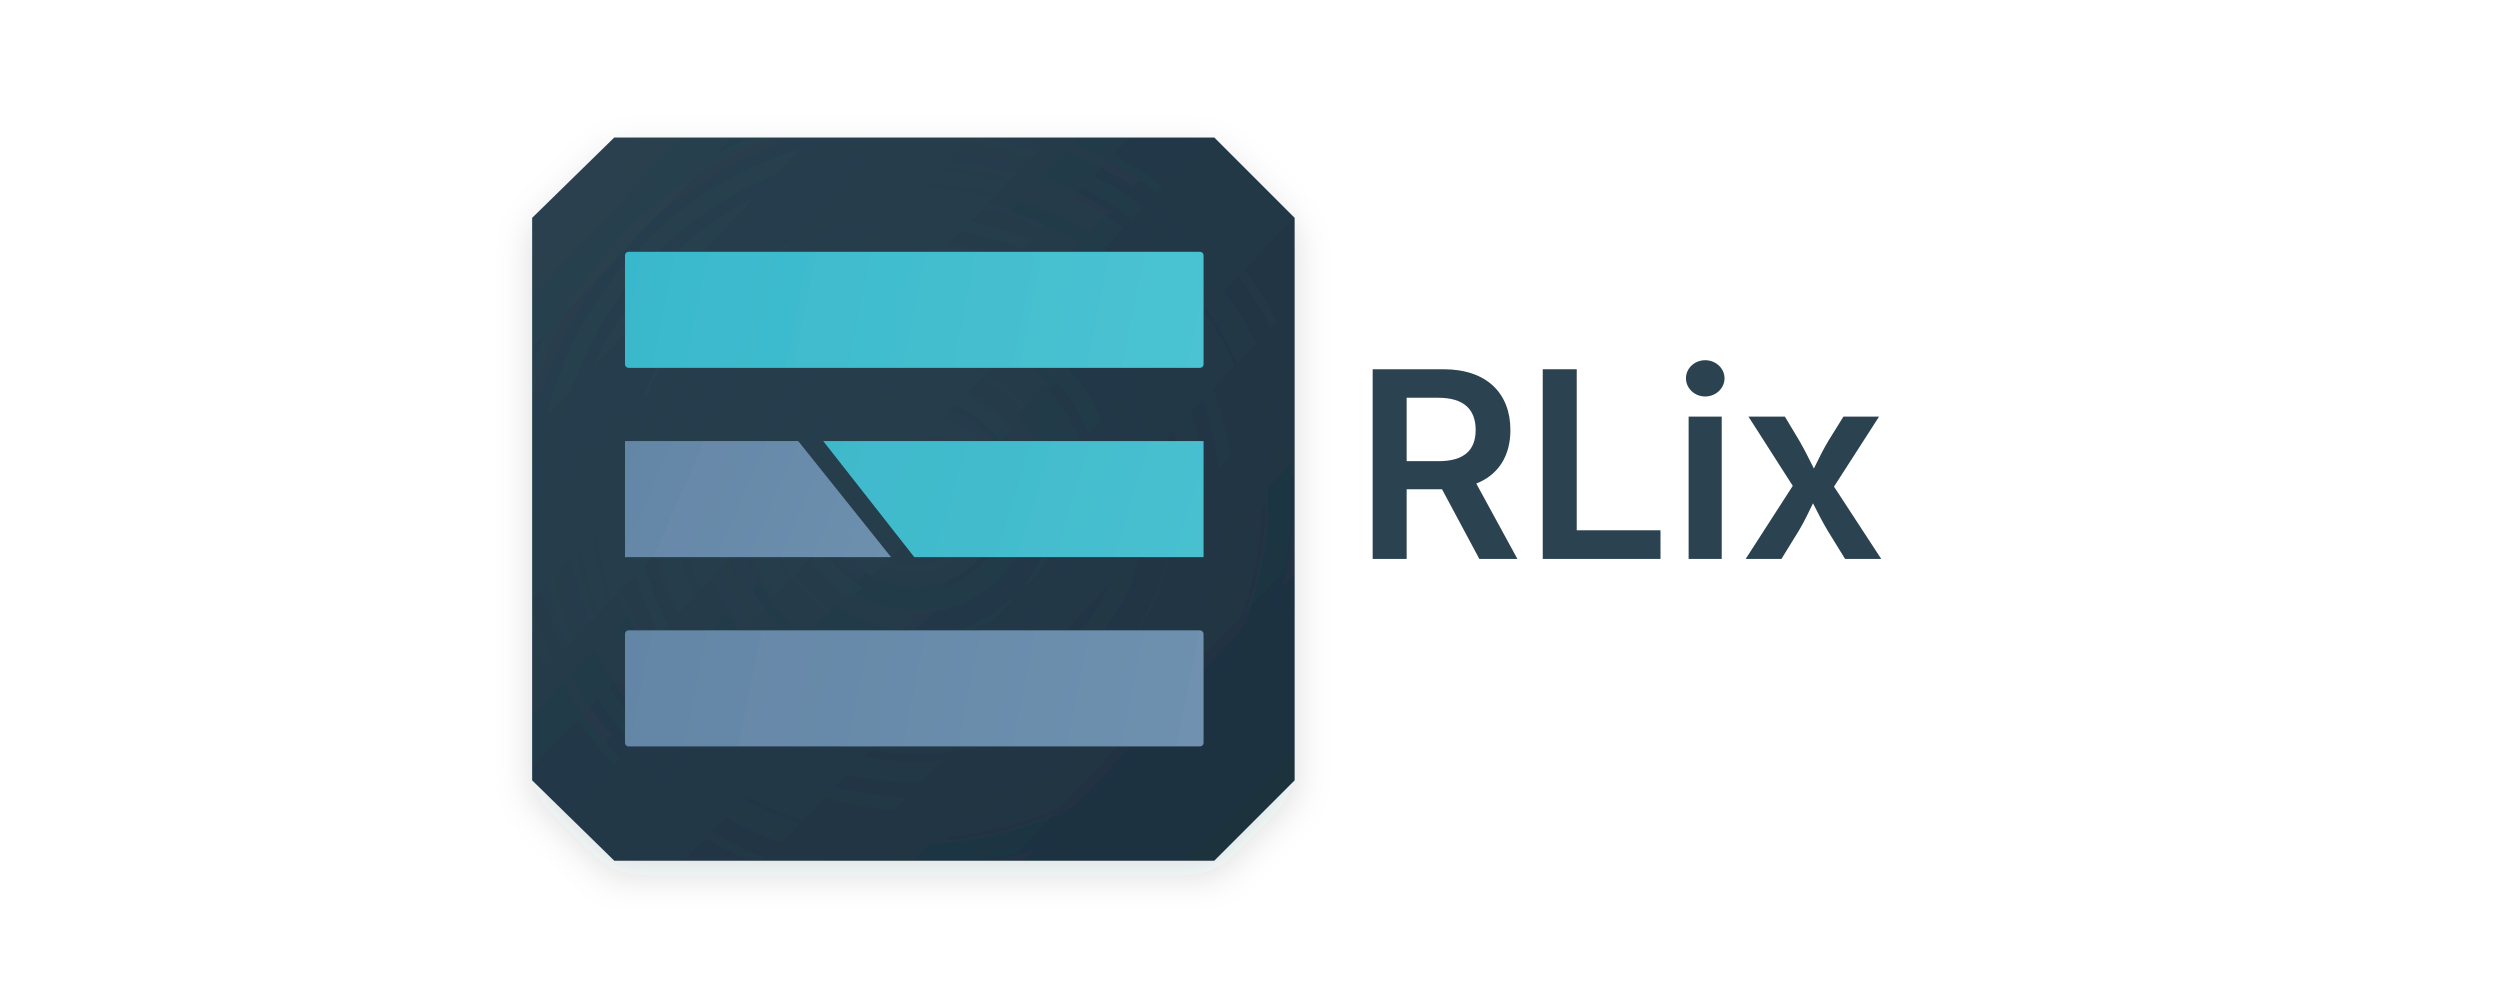
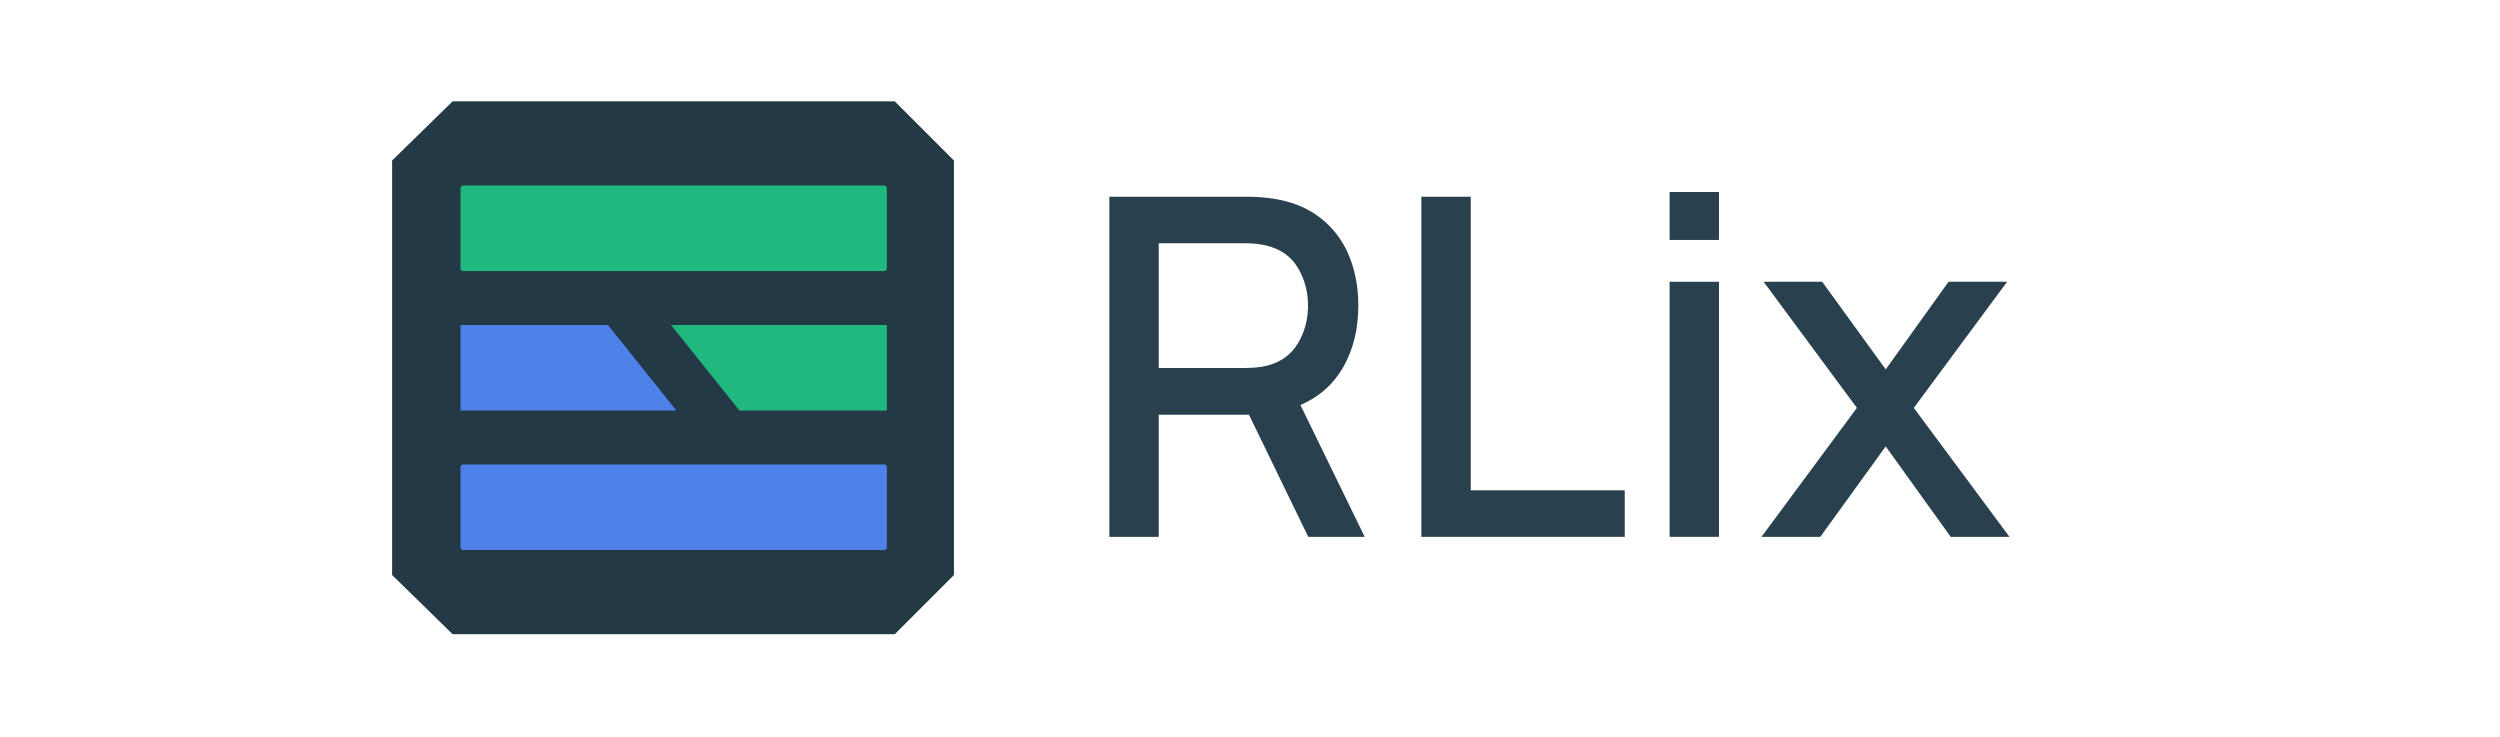
- <svg xmlns="http://www.w3.org/2000/svg" width="1400" height="560" viewBox="0 0 1400 560" fill="none">
-   <defs>
-     <linearGradient id="tileFill" x1="298" y1="77" x2="725" y2="482" gradientUnits="userSpaceOnUse">
-       <stop offset="0" stop-color="#2A4150" />
-       <stop offset="0.55" stop-color="#223746" />
-       <stop offset="1" stop-color="#1C2F3D" />
-     </linearGradient>
-     <radialGradient id="tileGlow" cx="0" cy="0" r="1" gradientUnits="userSpaceOnUse" gradientTransform="translate(512 279.5) rotate(90) scale(230 235)">
-       <stop offset="0" stop-color="#355162" stop-opacity="0.18" />
-       <stop offset="1" stop-color="#355162" stop-opacity="0" />
-     </radialGradient>
-     <linearGradient id="cyanBar" x1="350" y1="141" x2="674" y2="206" gradientUnits="userSpaceOnUse">
-       <stop offset="0" stop-color="#39B8CC" />
-       <stop offset="1" stop-color="#4BC3D2" />
-     </linearGradient>
-     <linearGradient id="blueBar" x1="350" y1="247" x2="499" y2="312" gradientUnits="userSpaceOnUse">
-       <stop offset="0" stop-color="#6486A6" />
-       <stop offset="1" stop-color="#6E90AF" />
-     </linearGradient>
-     <linearGradient id="cyanMid" x1="461" y1="247" x2="674" y2="312" gradientUnits="userSpaceOnUse">
-       <stop offset="0" stop-color="#3EB9CB" />
-       <stop offset="1" stop-color="#48C0D0" />
-     </linearGradient>
-     <linearGradient id="bottomBar" x1="350" y1="353" x2="674" y2="418" gradientUnits="userSpaceOnUse">
-       <stop offset="0" stop-color="#6486A6" />
-       <stop offset="1" stop-color="#6F91B0" />
-     </linearGradient>
-     <filter id="softShadow" x="270" y="54" width="483" height="456" filterUnits="userSpaceOnUse" color-interpolation-filters="sRGB">
-       <feDropShadow dx="0" dy="8" stdDeviation="10" flood-color="#15242D" flood-opacity="0.14" />
-     </filter>
-   </defs>
-   <g filter="url(#softShadow)">
-     <path d="M344 77H680L725 122V437L680 482H344L298 437V122L344 77Z" fill="url(#tileFill)" />
-     <path d="M344 77H680L725 122V437L680 482H344L298 437V122L344 77Z" fill="url(#tileGlow)" />
-     <rect x="350" y="141" width="324" height="65" rx="2" fill="url(#cyanBar)" />
-     <path d="M350 247H447L499 312H350V247Z" fill="url(#blueBar)" />
-     <path d="M461 247H674V312H512L461 247Z" fill="url(#cyanMid)" />
-     <rect x="350" y="353" width="324" height="65" rx="2" fill="url(#bottomBar)" />
-   </g>
-   <g fill="#2B4350" transform="translate(758 313) scale(0.07128906 -0.07128906)">
-     <path d="M150 0H417V547H695L988 0H1287L964 592C1140 662 1232 811 1232 1013C1232 1297 1050 1490 707 1490H150ZM417 768V1266H666C869 1266 959 1172 959 1013C959 855 869 768 668 768Z" />
-     <path d="M1486 0H2411V225H1753V1490H1486Z" />
-     <path d="M2632 0H2892V1118H2632ZM2762 1276C2845 1276 2914 1340 2914 1419C2914 1498 2845 1561 2762 1561C2679 1561 2611 1498 2611 1419C2611 1340 2679 1276 2762 1276Z" />
-     <path d="M3080 0H3361L3499 224C3543 298 3576 369 3609 437C3644 369 3679 298 3723 224L3861 0H4145L3774 568L4128 1118H3848L3730 928C3685 853 3650 779 3616 710C3581 779 3546 852 3502 928L3388 1118H3102L3450 574Z" />
+ <svg xmlns="http://www.w3.org/2000/svg" width="1900" height="560" viewBox="0 0 1900 560" fill="none">
+   <path d="M344 77H680L725 122V437L680 482H344L298 437V122L344 77Z" fill="#243946" />
+   <rect x="350" y="141" width="324" height="65" rx="2" fill="#20B87F" />
+   <path d="M350 247H462L514 312H350V247Z" fill="#4E82EA" />
+   <path d="M510 247H674V312H562L510 247Z" fill="#20B87F" />
+   <rect x="350" y="353" width="324" height="65" rx="2" fill="#4E82EA" />
+   <g fill="#29414F" transform="translate(818 408) scale(0.1795 -0.1795)">
+     <path d="M140 1440H722Q782 1440 833 1432Q951 1414 1032 1351.5Q1113 1289 1153.5 1193Q1194 1097 1194 979Q1194 832 1131.5 721Q1069 610 949 558L1221 0H982L731 517H349V0H140ZM714 715Q766 715 805 724Q894 746 937.5 818Q981 890 981 979Q981 1068 937.5 1140Q894 1212 805 1233Q768 1243 714 1243H349V715Z" />
+     <path d="M1461 1440H1670V197H2322V0H1461Z" />
+     <path d="M2512 1460H2721V1257H2512ZM2512 1080H2721V0H2512Z" />
+     <path d="M3305 546L2910 1080H3158L3427 709L3693 1080H3941L3546 546L3951 0H3702L3427 383L3150 0H2901Z" />
  </g>
</svg>
